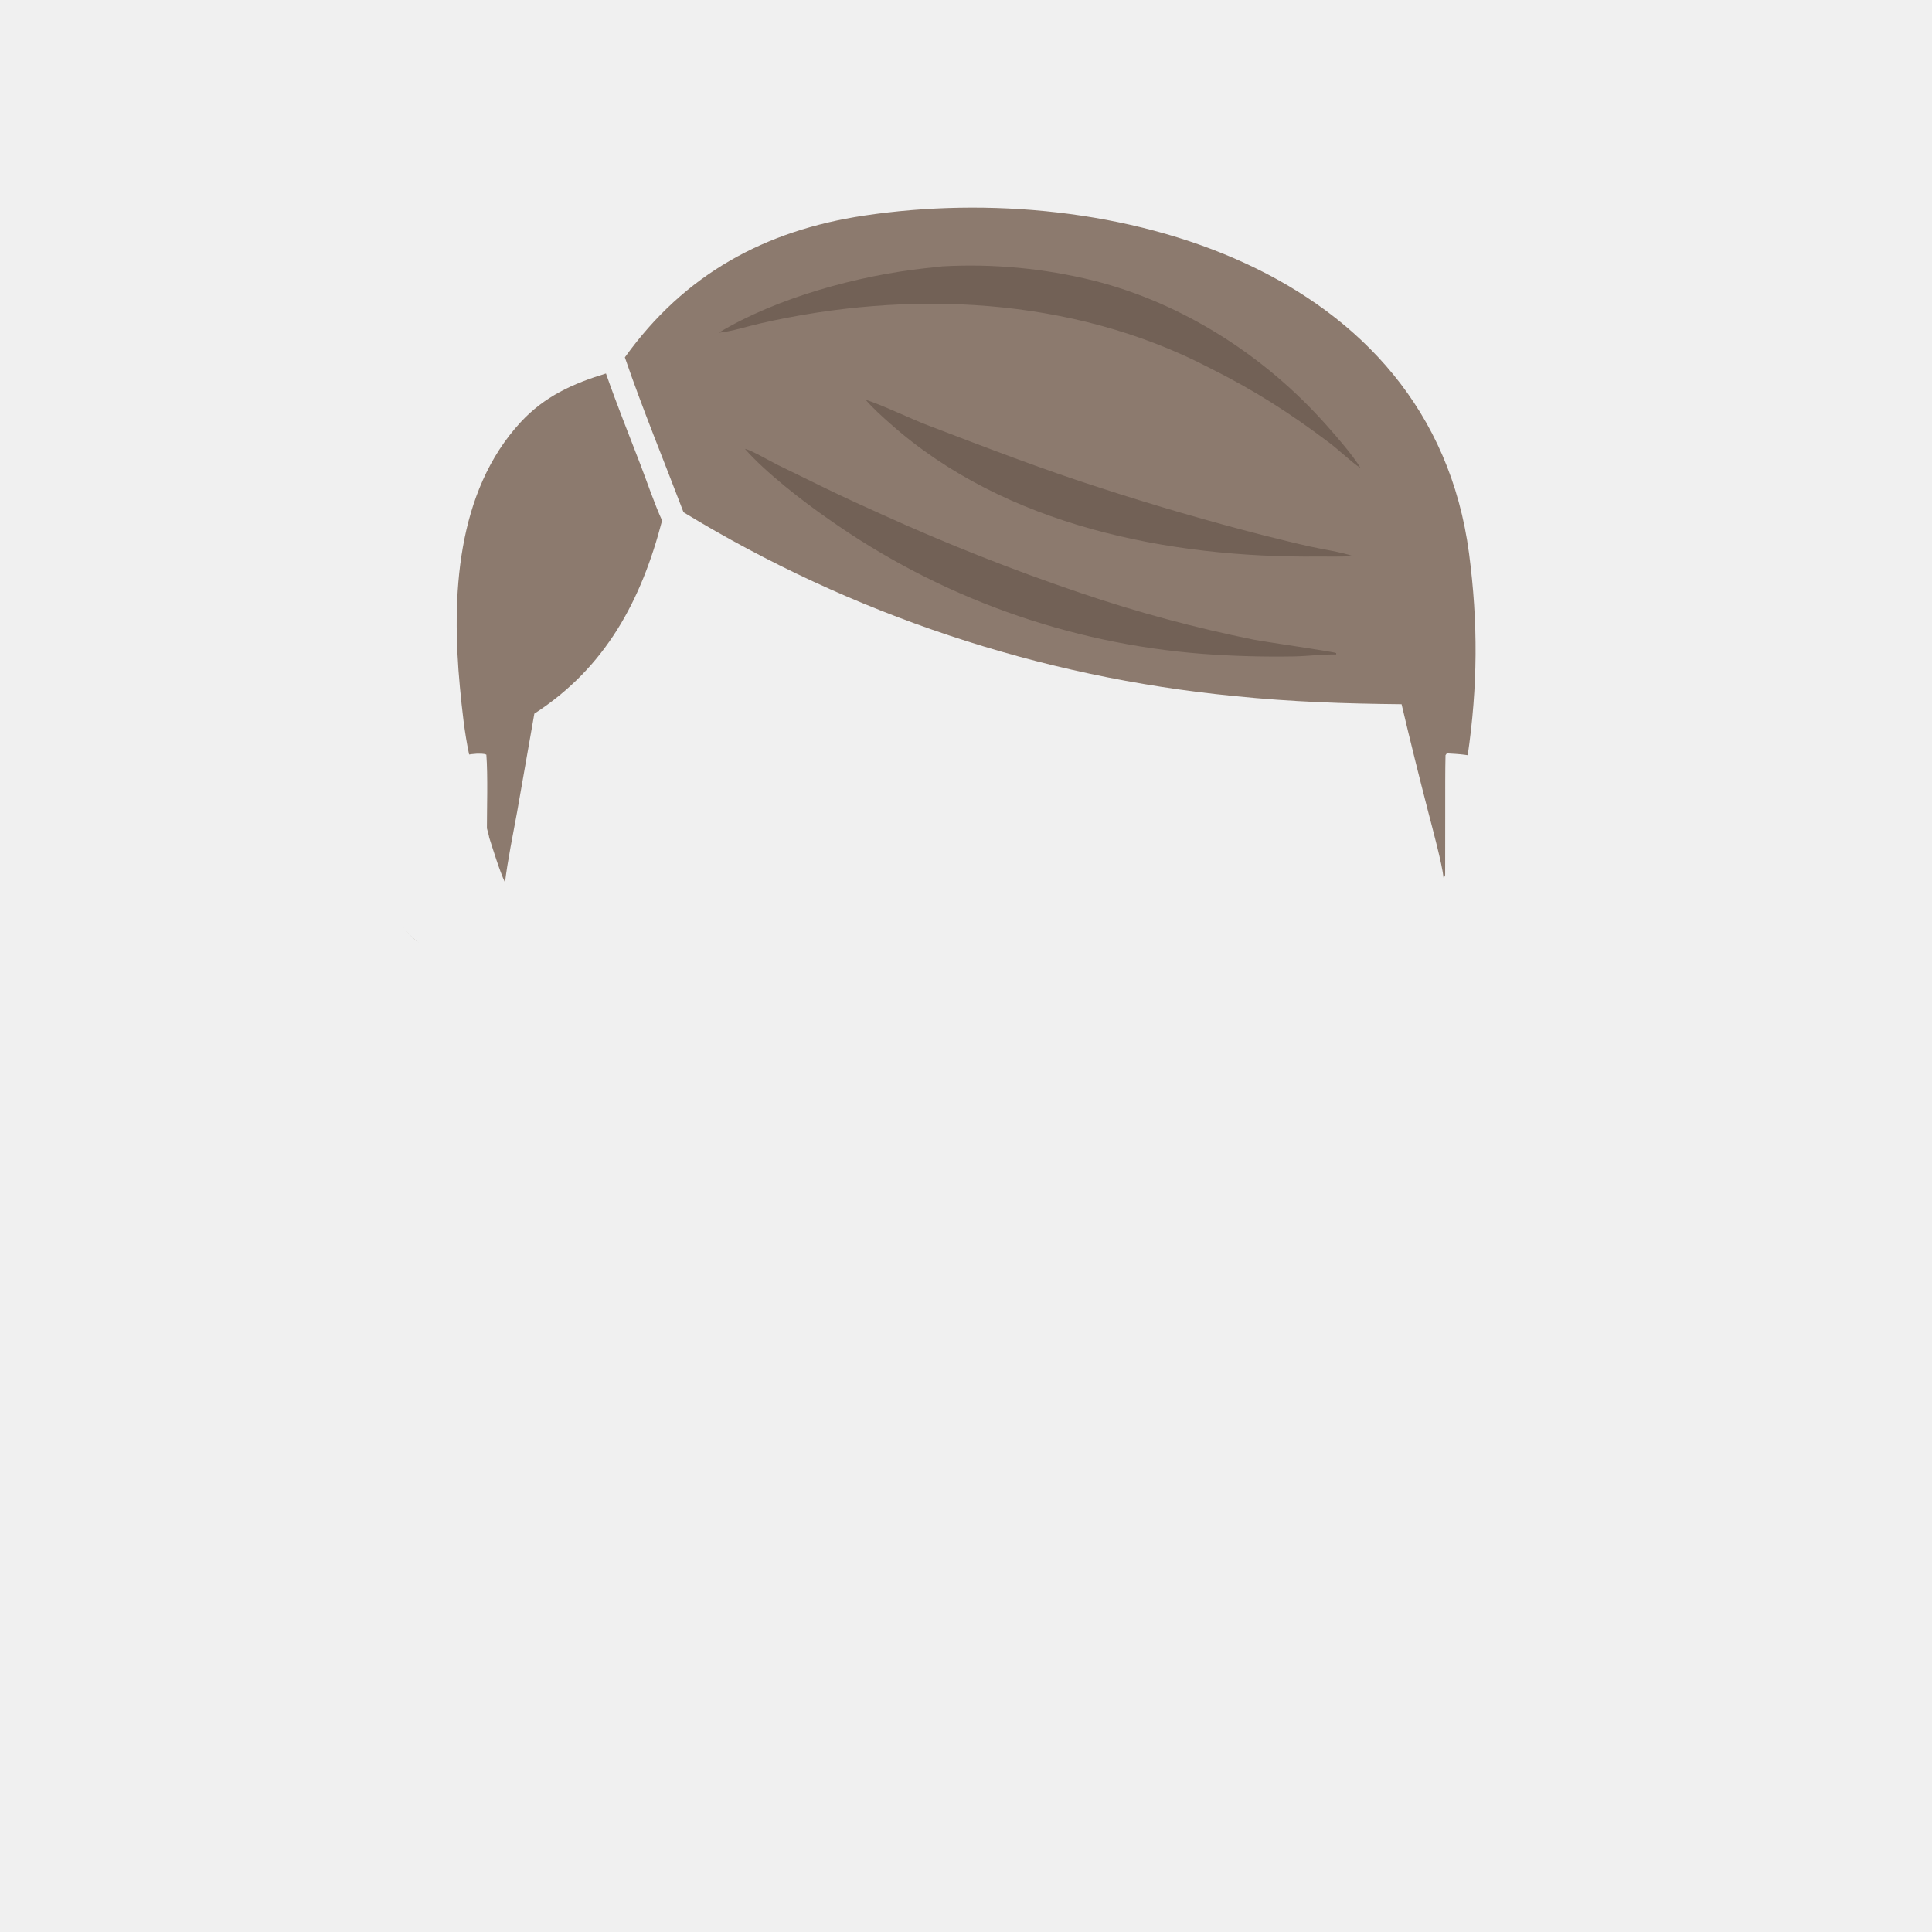
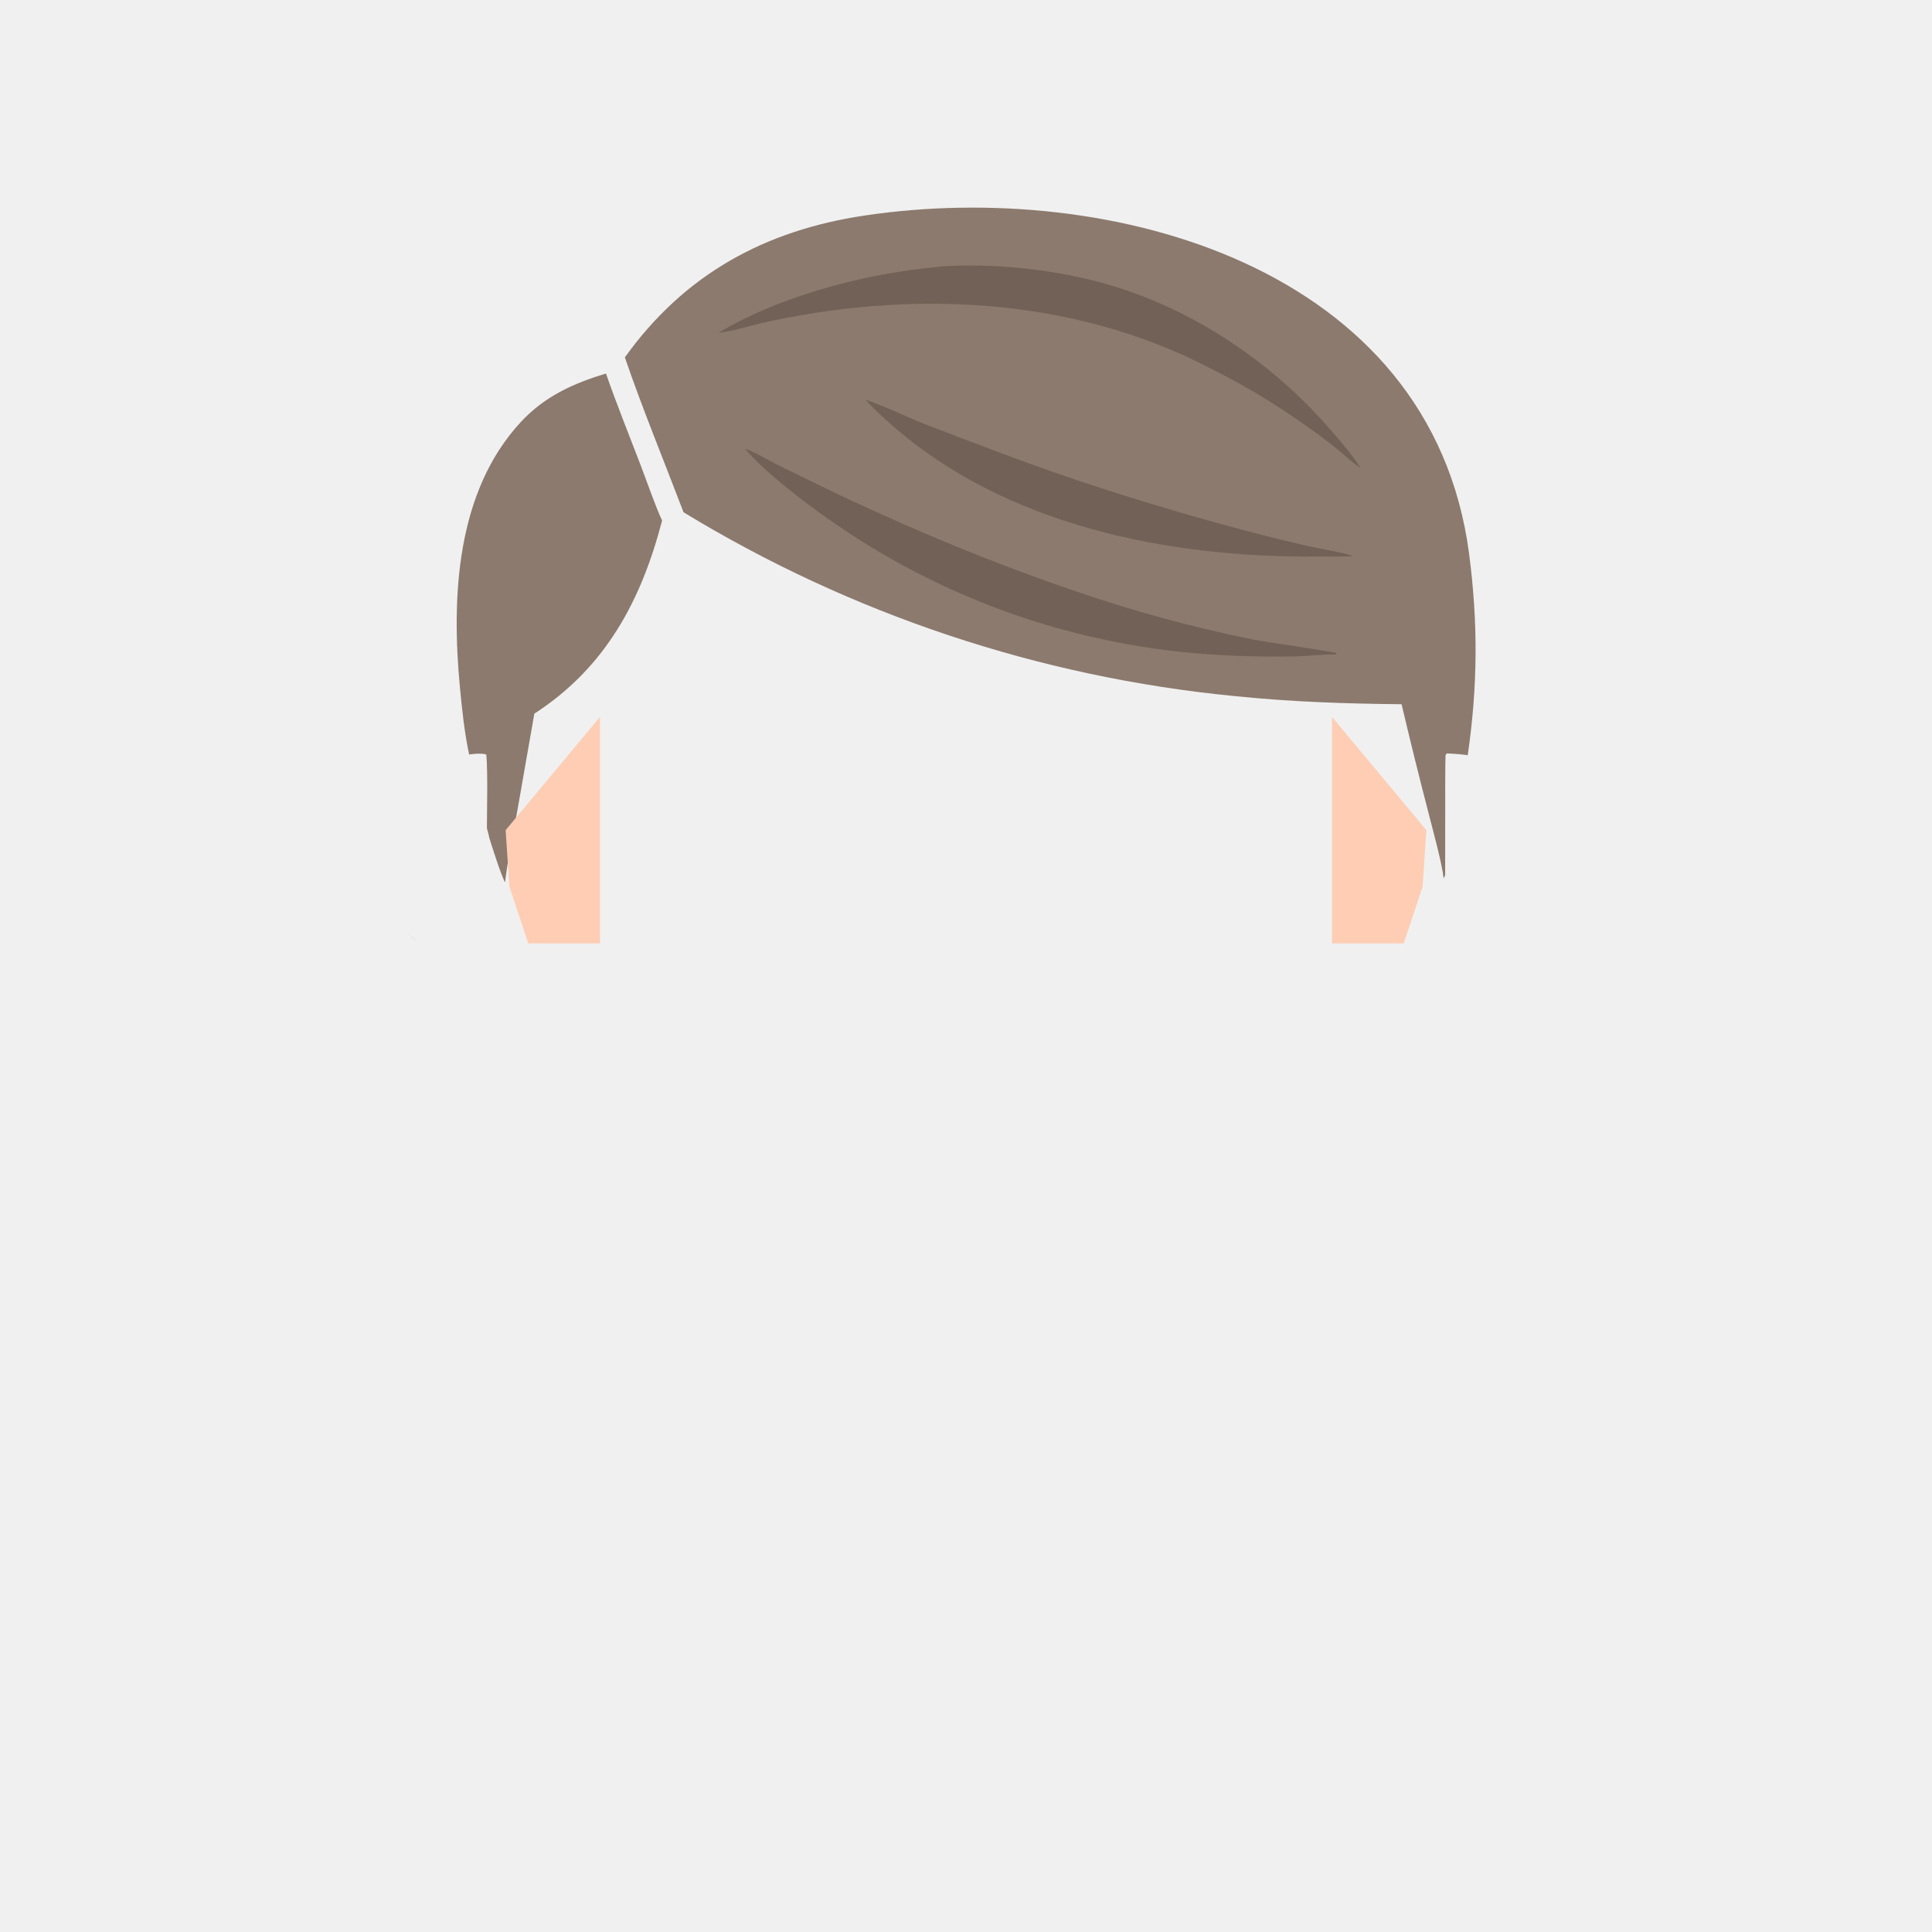
<svg xmlns="http://www.w3.org/2000/svg" version="1.1" viewBox="0 0 2048 2048" width="1024" height="1024">
  <defs>
    <mask id="facehole" maskUnits="userSpaceOnUse" x="0" y="0" width="2048" height="2048">
      <rect x="0" y="0" width="2048" height="2048" fill="white" />
      <path d="M 1533.68 798.613 C 1546.66 799.32 1557.8 799.941 1570.34 803.954 C 1618.2 819.269 1649.18 867.189 1646.49 917.096 C 1644.85 947.316 1631.33 975.662 1608.87 995.951 C 1586.91 1015.66 1562.54 1022.9 1533.67 1024.41 L 1532.38 1022.5 C 1531.22 1004.78 1531.9 981.123 1531.9 962.89 L 1531.99 854.537 C 1532.01 838.109 1531.91 817.251 1532.3 800.538 C 1532.76 799.896 1533.22 799.255 1533.68 798.613 z" fill="black" />
      <path d="M 515.884 1024.25 C 509.295 1024.06 502.266 1023.99 495.795 1022.87 C 407.909 1007.63 371.458 903.101 429.806 836.29 C 449.153 814.256 476.463 800.813 505.725 798.919 C 508.883 798.997 513.071 798.658 515.558 800.023 C 517.24 821.853 516.125 858.428 516.121 881.629 L 515.884 1024.25 z" fill="black" />
    </mask>
  </defs>
  <g mask="url(#facehole)">
    <path transform="translate(0,0)" fill="rgb(140,122,110)" d="M 642.339 395.924 C 653.455 427.854 666.746 460.907 678.891 492.541 C 685.612 510.046 694.36 535.716 701.856 551.76 C 679.817 636.454 641.964 707.651 566.421 756.5 L 548.145 860.775 C 543.995 883.854 537.977 912.532 535.336 935.498 C 529.302 922.444 523.171 902.072 518.64 888.082 C 518.081 883.831 512.029 864.258 510.554 858.538 C 505.485 838.887 500.323 819.776 497.252 799.616 C 492.365 776.678 489.734 751.806 487.523 728.441 C 478.506 633.172 483.42 521.502 552.064 447.382 C 577.341 420.088 607.498 406.536 642.339 395.924 z" />
    <path transform="translate(0,0)" fill="rgb(140,122,110)" d="M 662.376 378.834 C 725.738 290.381 811.199 244.227 916.162 228.519 C 1177.71 189.378 1517.29 282.819 1557.27 586.797 C 1566.94 660.363 1566.46 727.913 1555.79 801.066 C 1553.07 822.422 1538.41 917.439 1530.33 931.119 C 1528.69 915.353 1518.26 877.446 1513.98 860.651 C 1504.15 822.711 1494.73 784.664 1485.73 746.518 C 1424.77 745.873 1369.55 744.073 1308.63 737.868 C 1101.75 717.722 902.101 651.118 724.566 543.026 C 704.58 490.458 680.299 431.304 662.376 378.834 z" />
    <path transform="translate(0,0)" fill="rgb(114,97,86)" d="M 999.026 282.325 C 1052.83 279.374 1106.77 284.458 1159.07 297.41 C 1253.99 321.309 1341.31 377.616 1405.98 450.584 C 1416.79 462.784 1433.9 482.234 1442.2 496.104 C 1432.91 490.191 1419.82 477.428 1409.59 469.7 C 1367.11 437.612 1329.09 413.374 1281.35 389.586 C 1135.88 314.217 962.957 306.954 805.757 342.87 C 792.27 345.952 776.819 351.017 763.396 352.521 L 761.881 352.68 C 823.594 315.465 909.543 292.143 980.962 284.311 C 987.034 283.645 992.919 283.159 999.026 282.325 z" />
    <path transform="translate(0,0)" fill="rgb(114,97,86)" d="M 789.671 475.816 C 795.522 476.747 817.479 489.421 824.24 492.756 L 875.627 517.848 C 894.142 526.889 915.592 536.695 934.404 545.12 C 1003.35 576.465 1073.82 604.327 1145.55 628.601 C 1205.61 649.002 1266.91 665.53 1329.08 678.083 C 1341.18 680.42 1413.71 690.852 1416.38 692.256 L 1416.45 693.733 C 1400.29 693.57 1386.97 695.55 1371.54 695.845 C 1339.34 696.412 1307.13 695.508 1275.01 693.137 C 1132.31 682.212 995.24 632.854 878.335 550.304 C 851.348 531.646 810.693 500.111 789.671 475.816 z" />
    <path transform="translate(0,0)" fill="rgb(114,97,86)" d="M 917.683 423.833 C 932.414 428.115 966.442 444.321 982.719 450.533 C 1043.94 473.898 1105 497.573 1167.47 517.513 C 1224.13 535.906 1281.35 552.533 1339.04 567.369 C 1355.72 571.529 1372.09 575.618 1388.88 579.379 C 1401.66 582.243 1422.24 585.236 1434.24 589.497 C 1422.17 590.31 1409.2 589.828 1396.95 589.943 C 1238.9 591.419 1065.85 557.323 944.361 449.693 C 935.076 441.466 925.71 433.173 917.683 423.833 z" />
    <path transform="translate(0,0)" fill="rgb(114,97,86)" d="M 421.989 974.575 C 424.16 975.831 440.668 994.566 449.303 1001.24 C 438.473 998.744 427.936 983.137 421.989 974.575 z" />
  </g>
+   <path d="M 636.0 760.0 L 536.0 880.0 L 540.0 940.0 L 560.0 1000.0 L 636.0 1000.0 Z" fill="rgb(254,205,180)" />
+   <path d="M 1412.0 760.0 L 1512.0 880.0 L 1508.0 940.0 L 1488.0 1000.0 L 1412.0 1000.0 Z" fill="rgb(254,205,180)" />
</svg>
